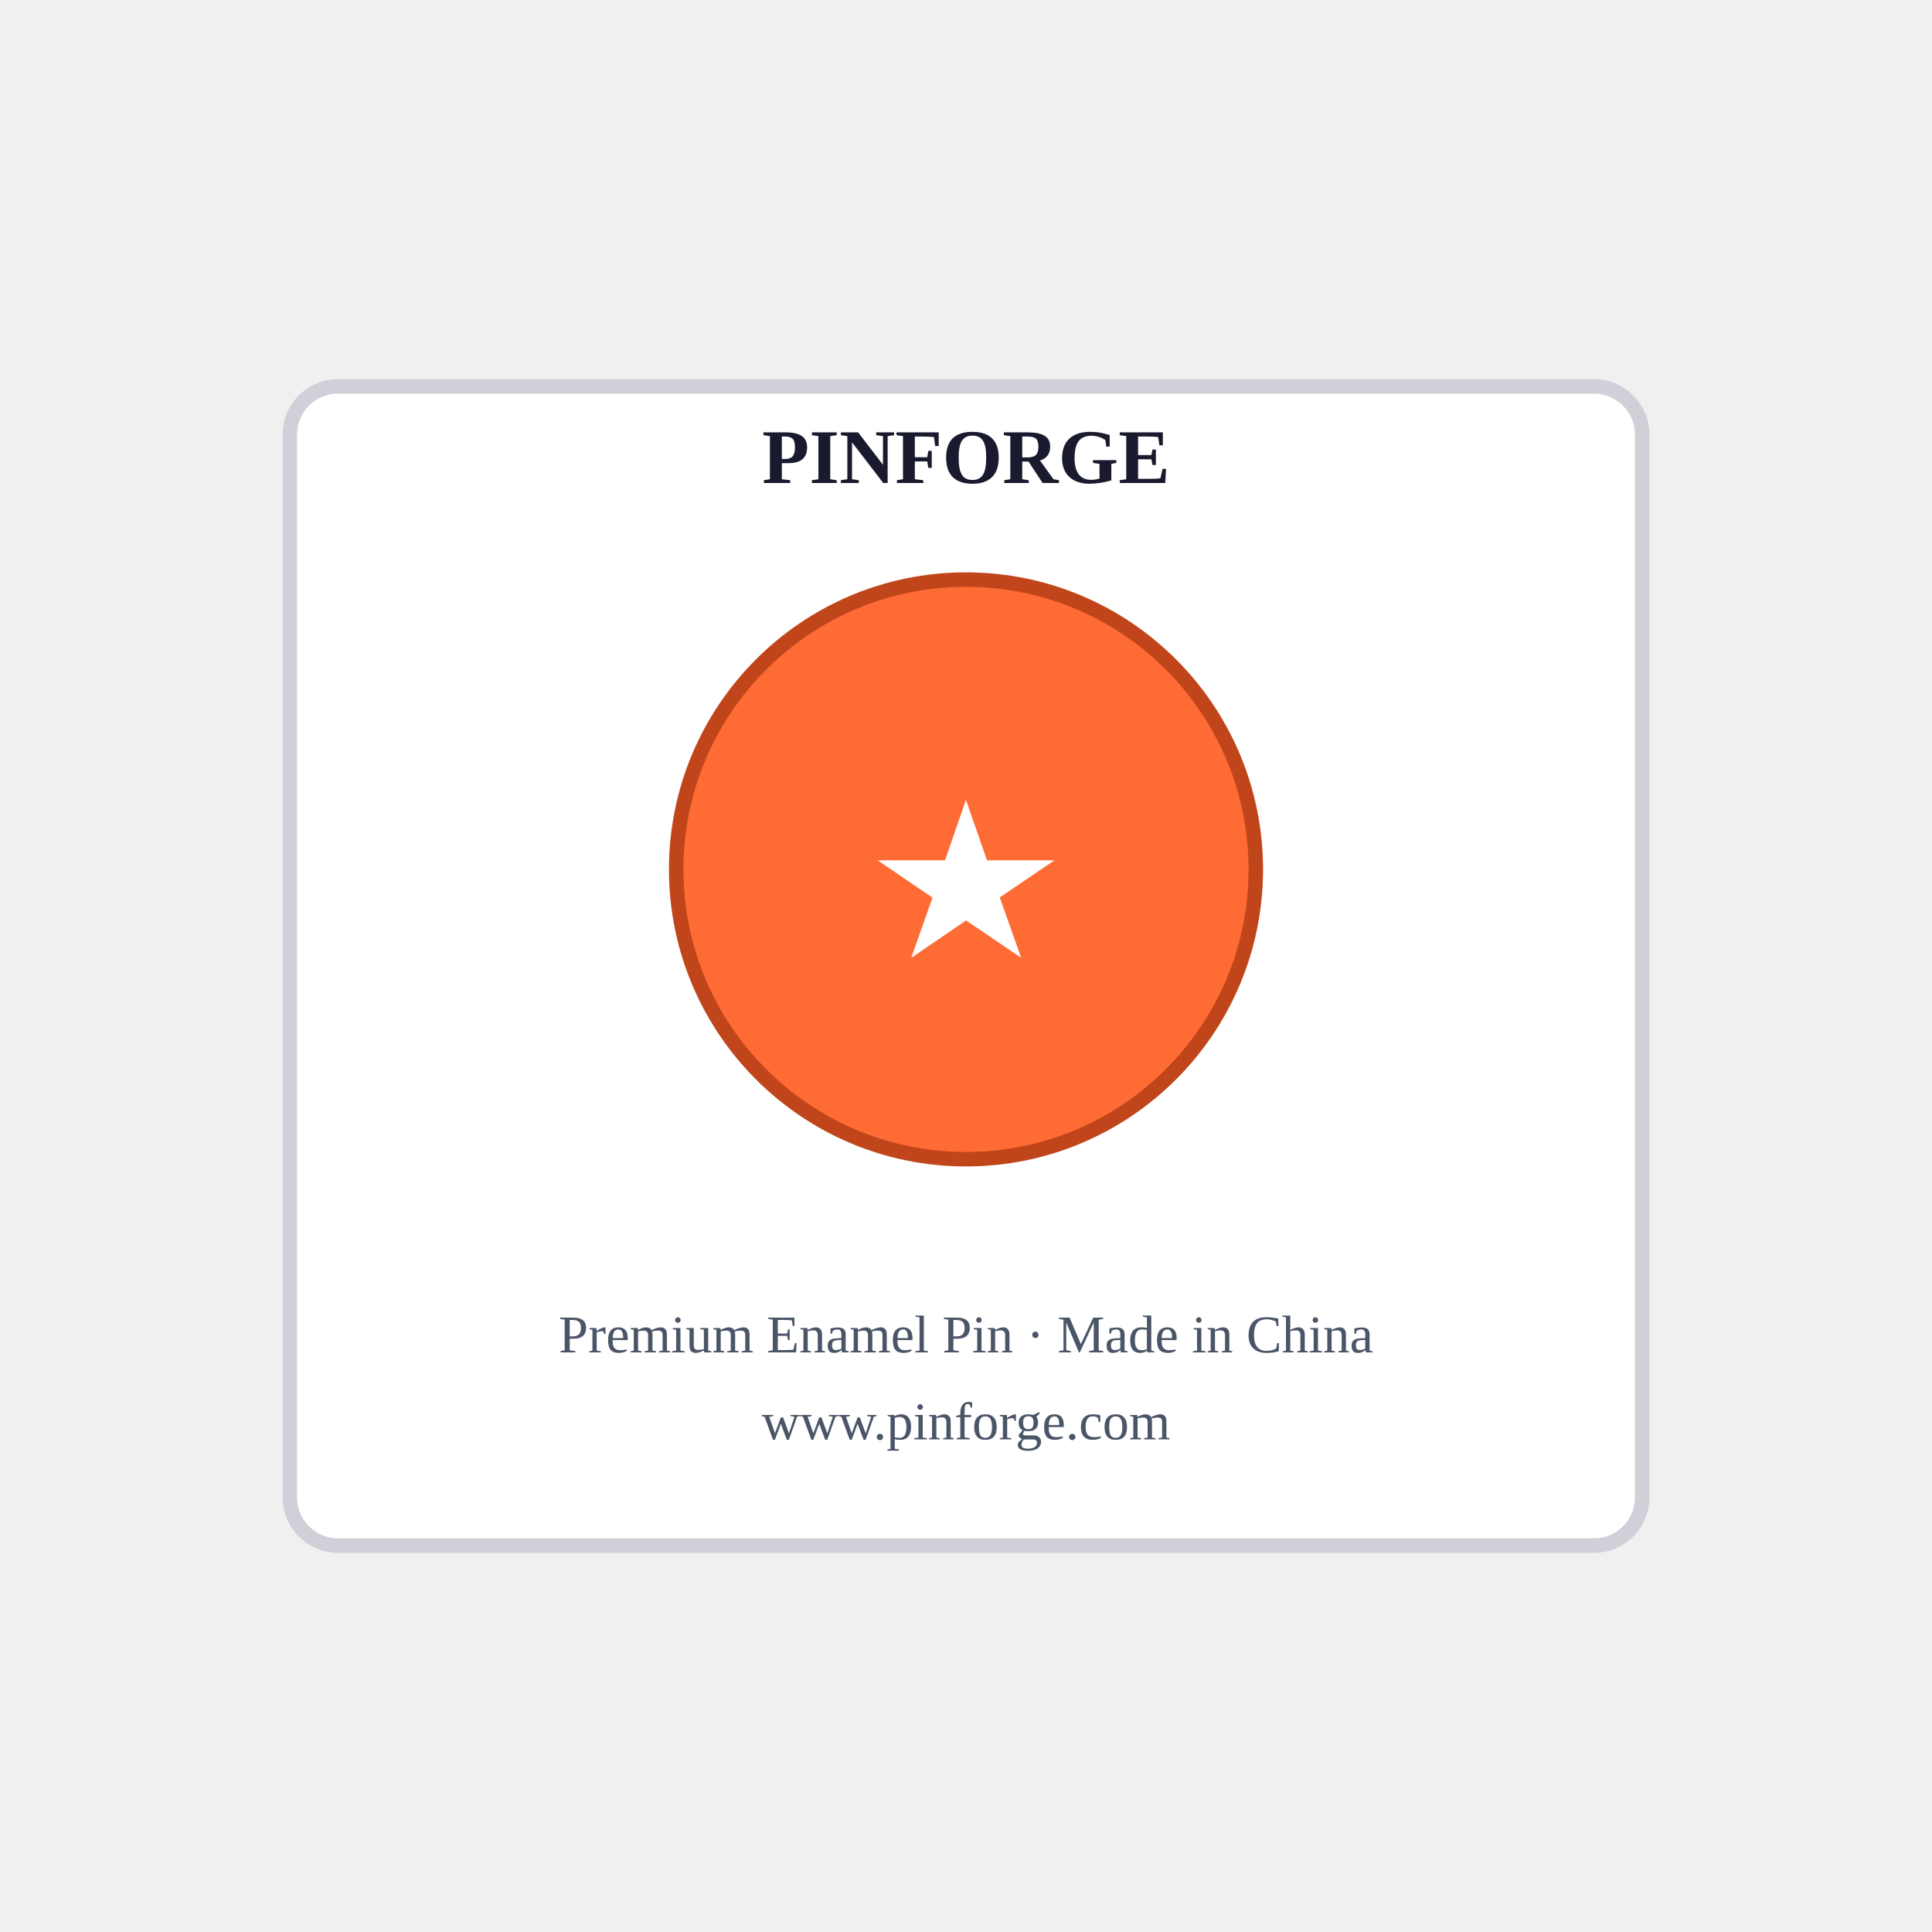
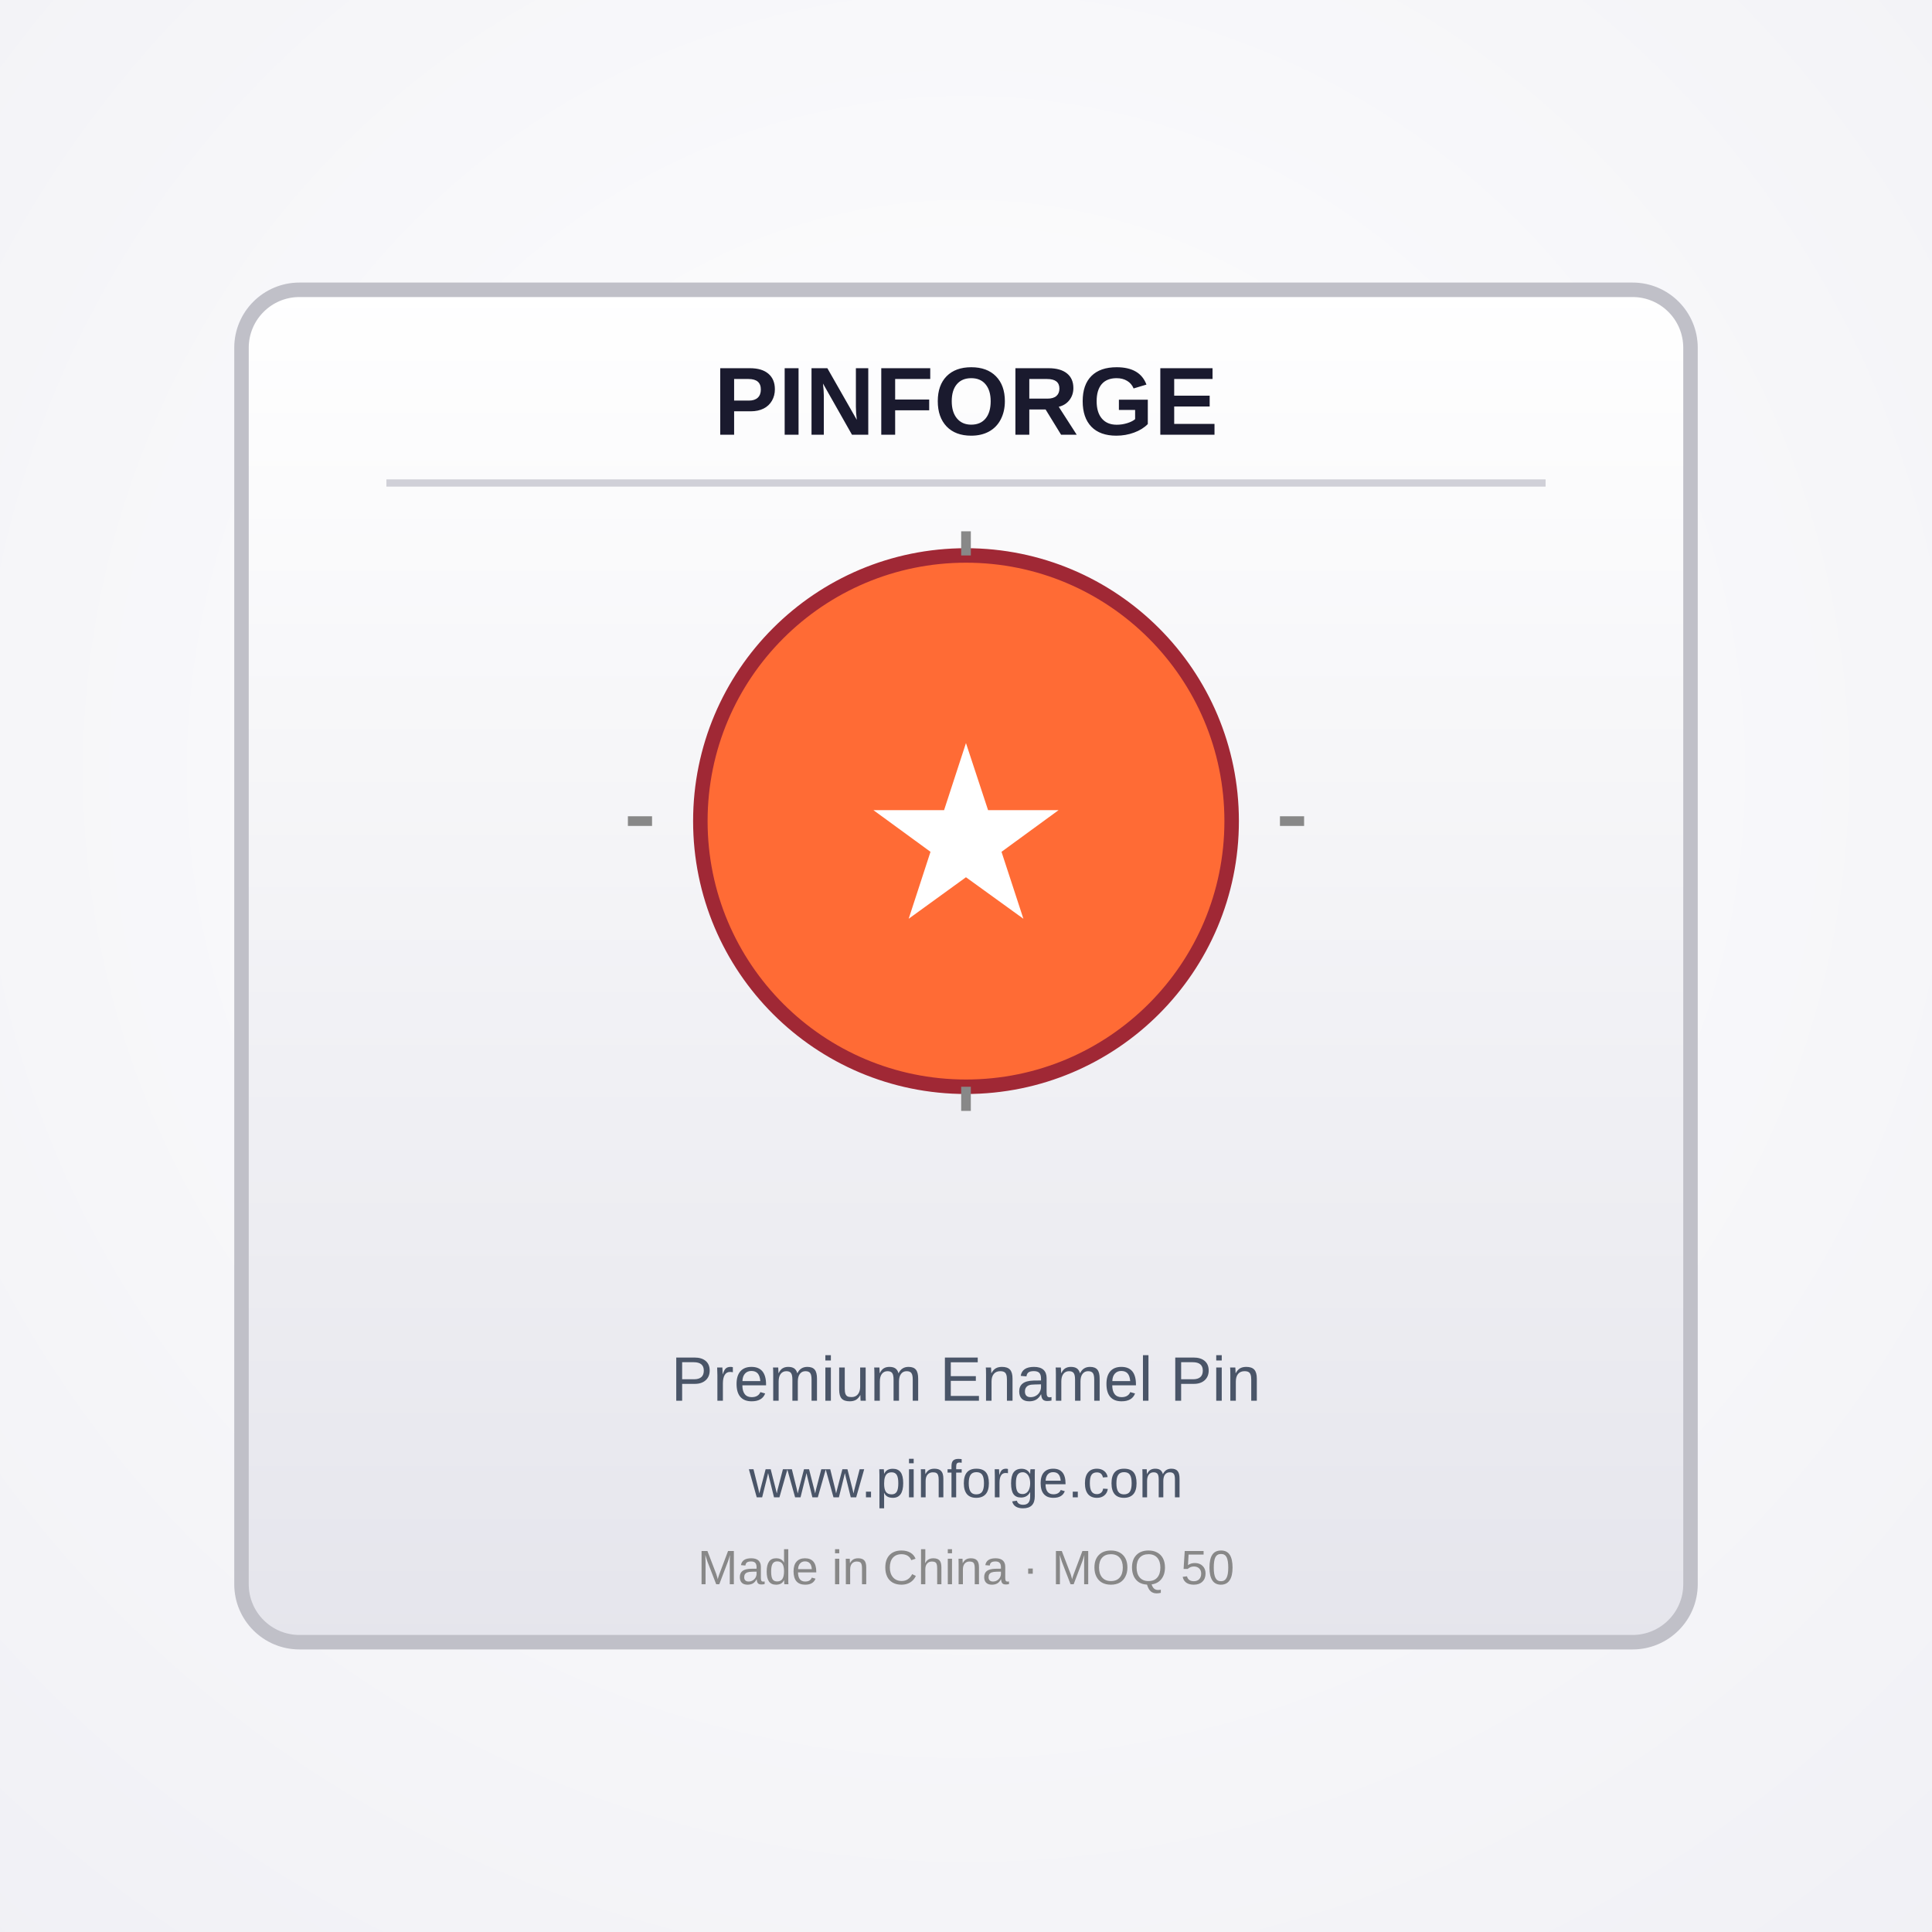
<svg xmlns="http://www.w3.org/2000/svg" viewBox="0 0 400 400" width="400" height="400">
  <defs>
-     <radialGradient id="bg" cx="50%" cy="40%" r="80%">
+     <radialGradient id="bgBC" cx="50%" cy="40%" r="80%">
      <stop offset="0%" stop-color="#FFFFFF" />
      <stop offset="100%" stop-color="#F0F0F5" />
    </radialGradient>
+     <linearGradient id="cardShade" x1="0%" y1="0%" x2="0%" y2="100%">
+       <stop offset="0%" stop-color="#FFFFFF" />
+       <stop offset="100%" stop-color="#E5E5EC" />
+     </linearGradient>
  </defs>
-   <rect x="60" y="80" width="280" height="240" fill="#FFFFFF" stroke="#D0D0D8" stroke-width="3" rx="10" />
-   <circle cx="200" cy="180" r="60" fill="#FF6B35" stroke="#C0451A" stroke-width="3" />
-   <text x="200" y="195" font-size="40" text-anchor="middle" fill="#FFFFFF" font-weight="bold">★</text>
-   <text x="200" y="100" font-size="16" text-anchor="middle" fill="#1A1A2E" font-weight="bold">PINFORGE</text>
-   <text x="200" y="280" font-size="11" text-anchor="middle" fill="#4A5568">Premium Enamel Pin · Made in China</text>
-   <text x="200" y="298" font-size="11" text-anchor="middle" fill="#4A5568">www.pinforge.com</text>
+   <rect width="400" height="400" fill="url(#bgBC)" />
+   <rect x="50" y="60" width="300" height="280" fill="url(#cardShade)" stroke="#C0C0C8" stroke-width="3" rx="12" />
+   <text x="200" y="90" font-size="20" text-anchor="middle" fill="#1A1A2E" font-weight="bold" font-family="Arial">PINFORGE</text>
+   <line x1="80" y1="100" x2="320" y2="100" stroke="#D0D0D8" stroke-width="1.5" />
+   <circle cx="200" cy="170" r="55" fill="#FF6B35" stroke="#A02835" stroke-width="3" />
+   <text x="200" y="190" font-size="50" text-anchor="middle" fill="#FFFFFF" font-weight="bold" font-family="Arial">★</text>
+   <line x1="200" y1="110" x2="200" y2="115" stroke="#888" stroke-width="2" />
+   <line x1="265" y1="170" x2="270" y2="170" stroke="#888" stroke-width="2" />
+   <line x1="200" y1="230" x2="200" y2="225" stroke="#888" stroke-width="2" />
+   <line x1="135" y1="170" x2="130" y2="170" stroke="#888" stroke-width="2" />
+   <text x="200" y="290" font-size="13" text-anchor="middle" fill="#4A5568" font-family="Arial">Premium Enamel Pin</text>
+   <text x="200" y="310" font-size="11" text-anchor="middle" fill="#4A5568" font-family="Arial">www.pinforge.com</text>
+   <text x="200" y="328" font-size="10" text-anchor="middle" fill="#888" font-family="Arial">Made in China · MOQ 50</text>
</svg>
